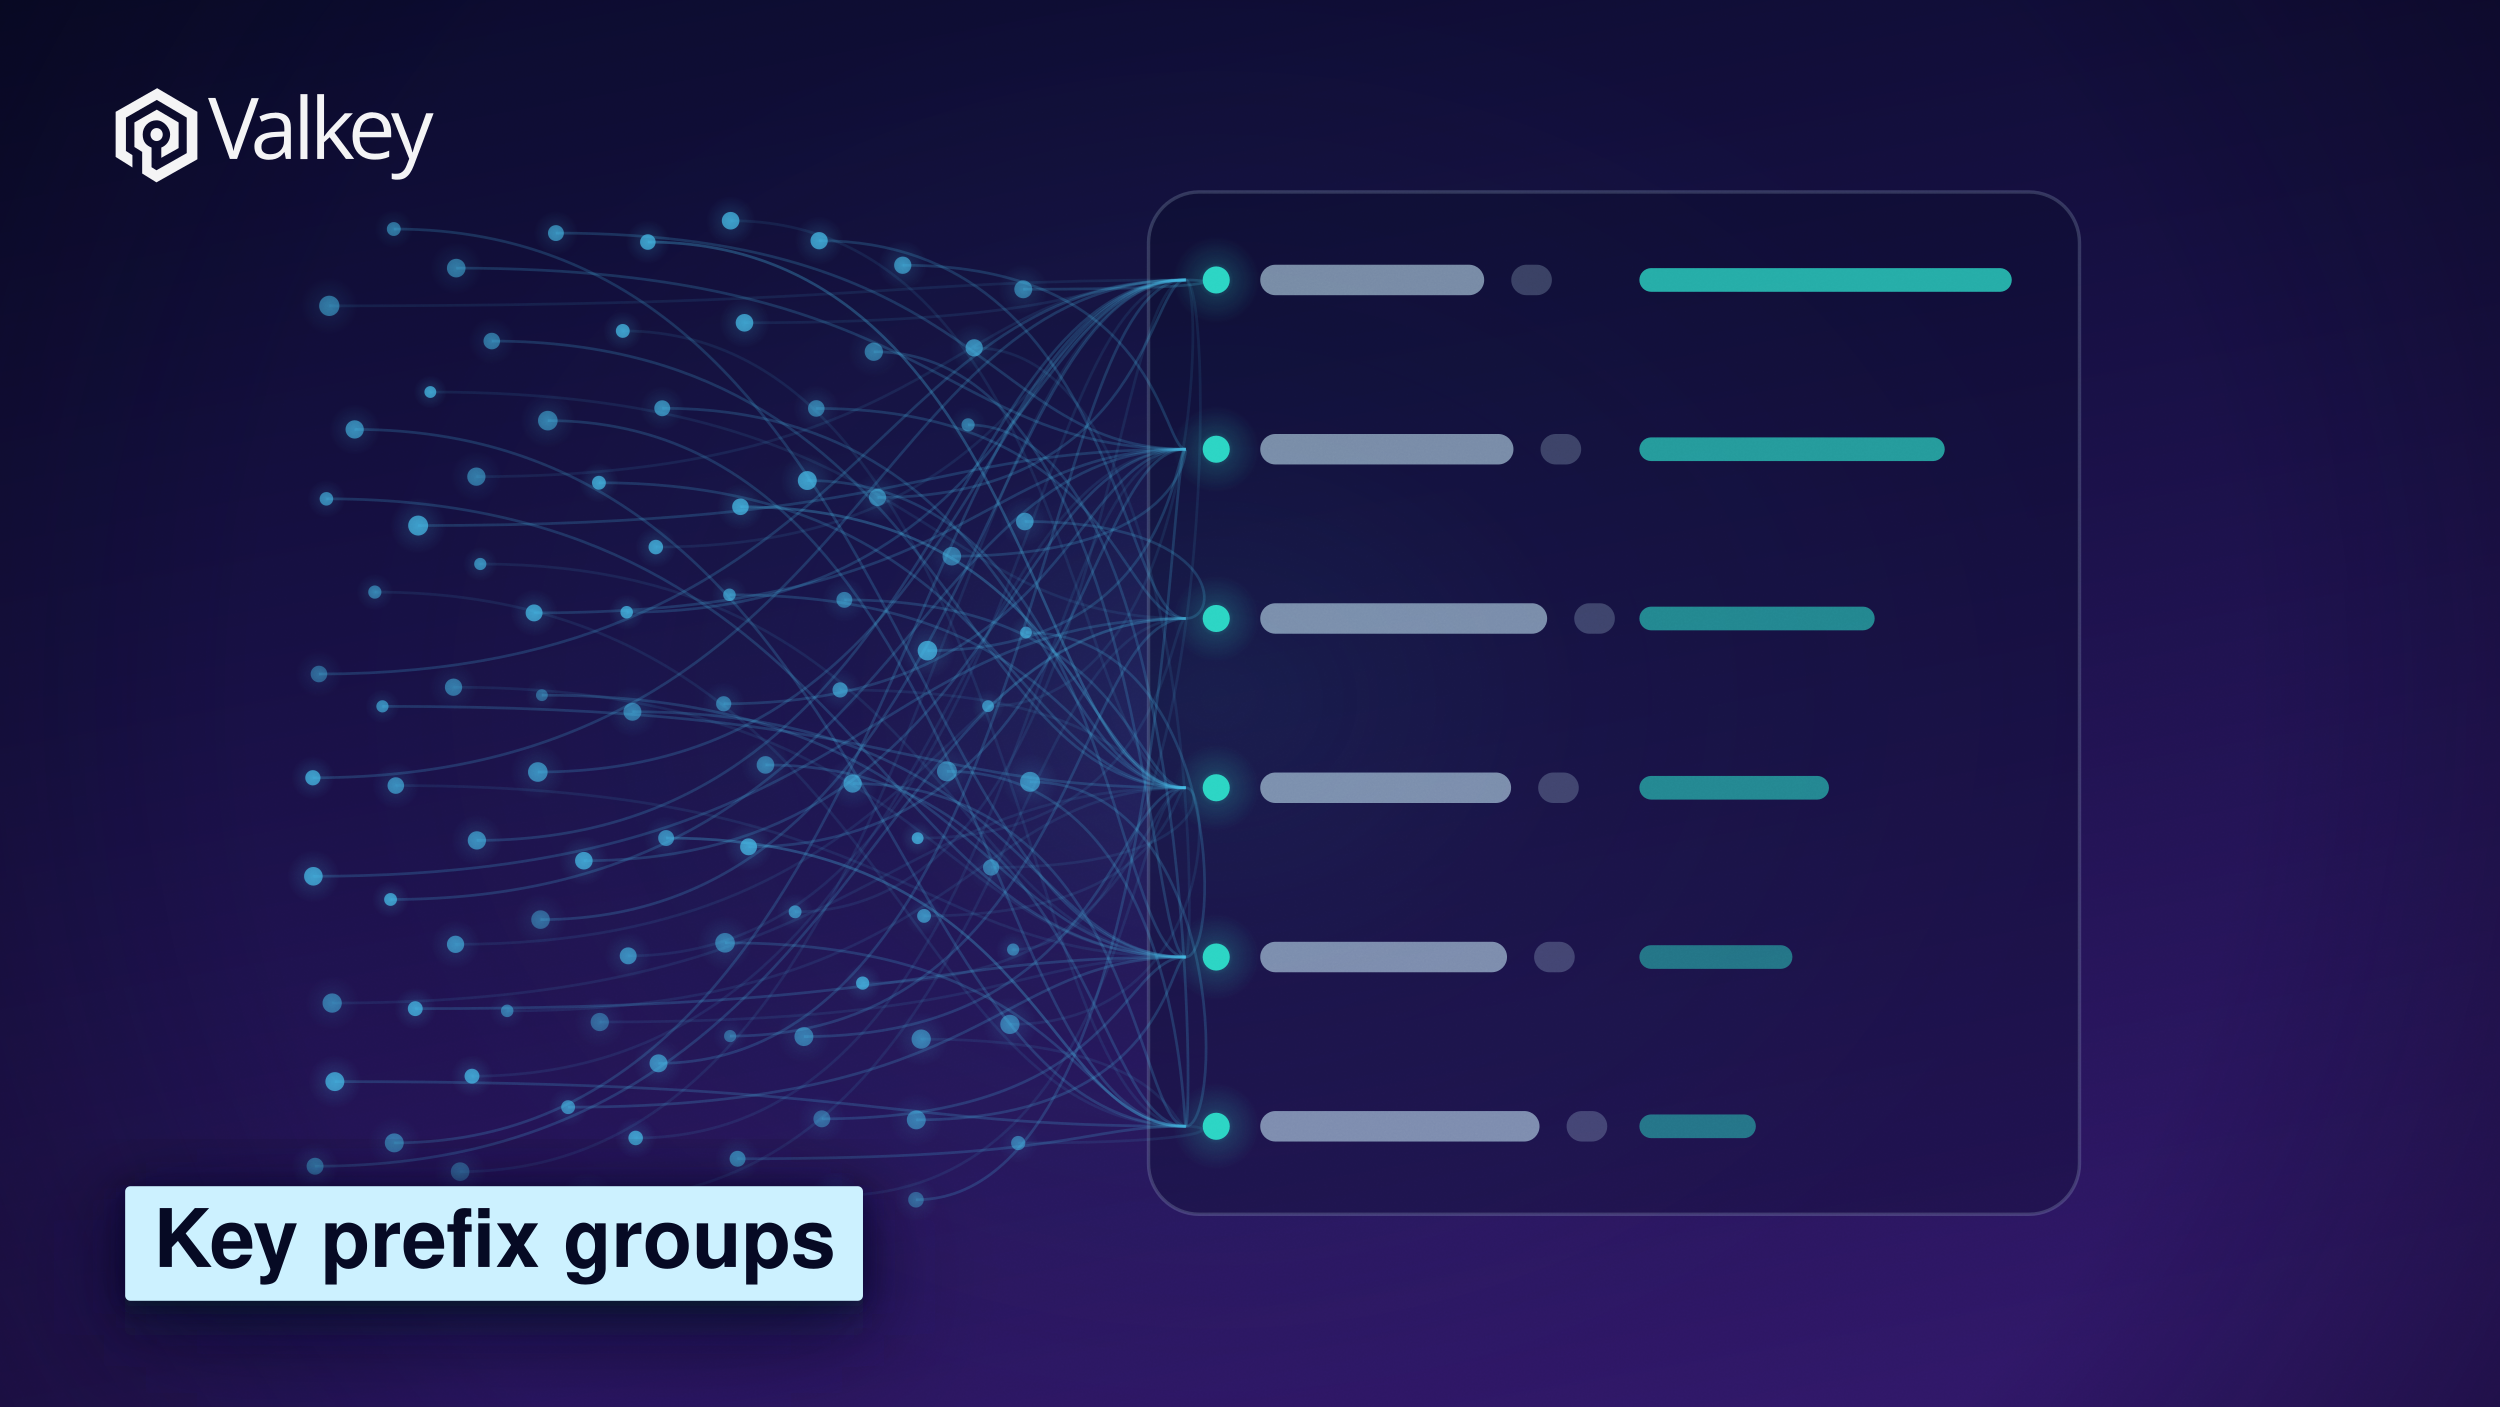
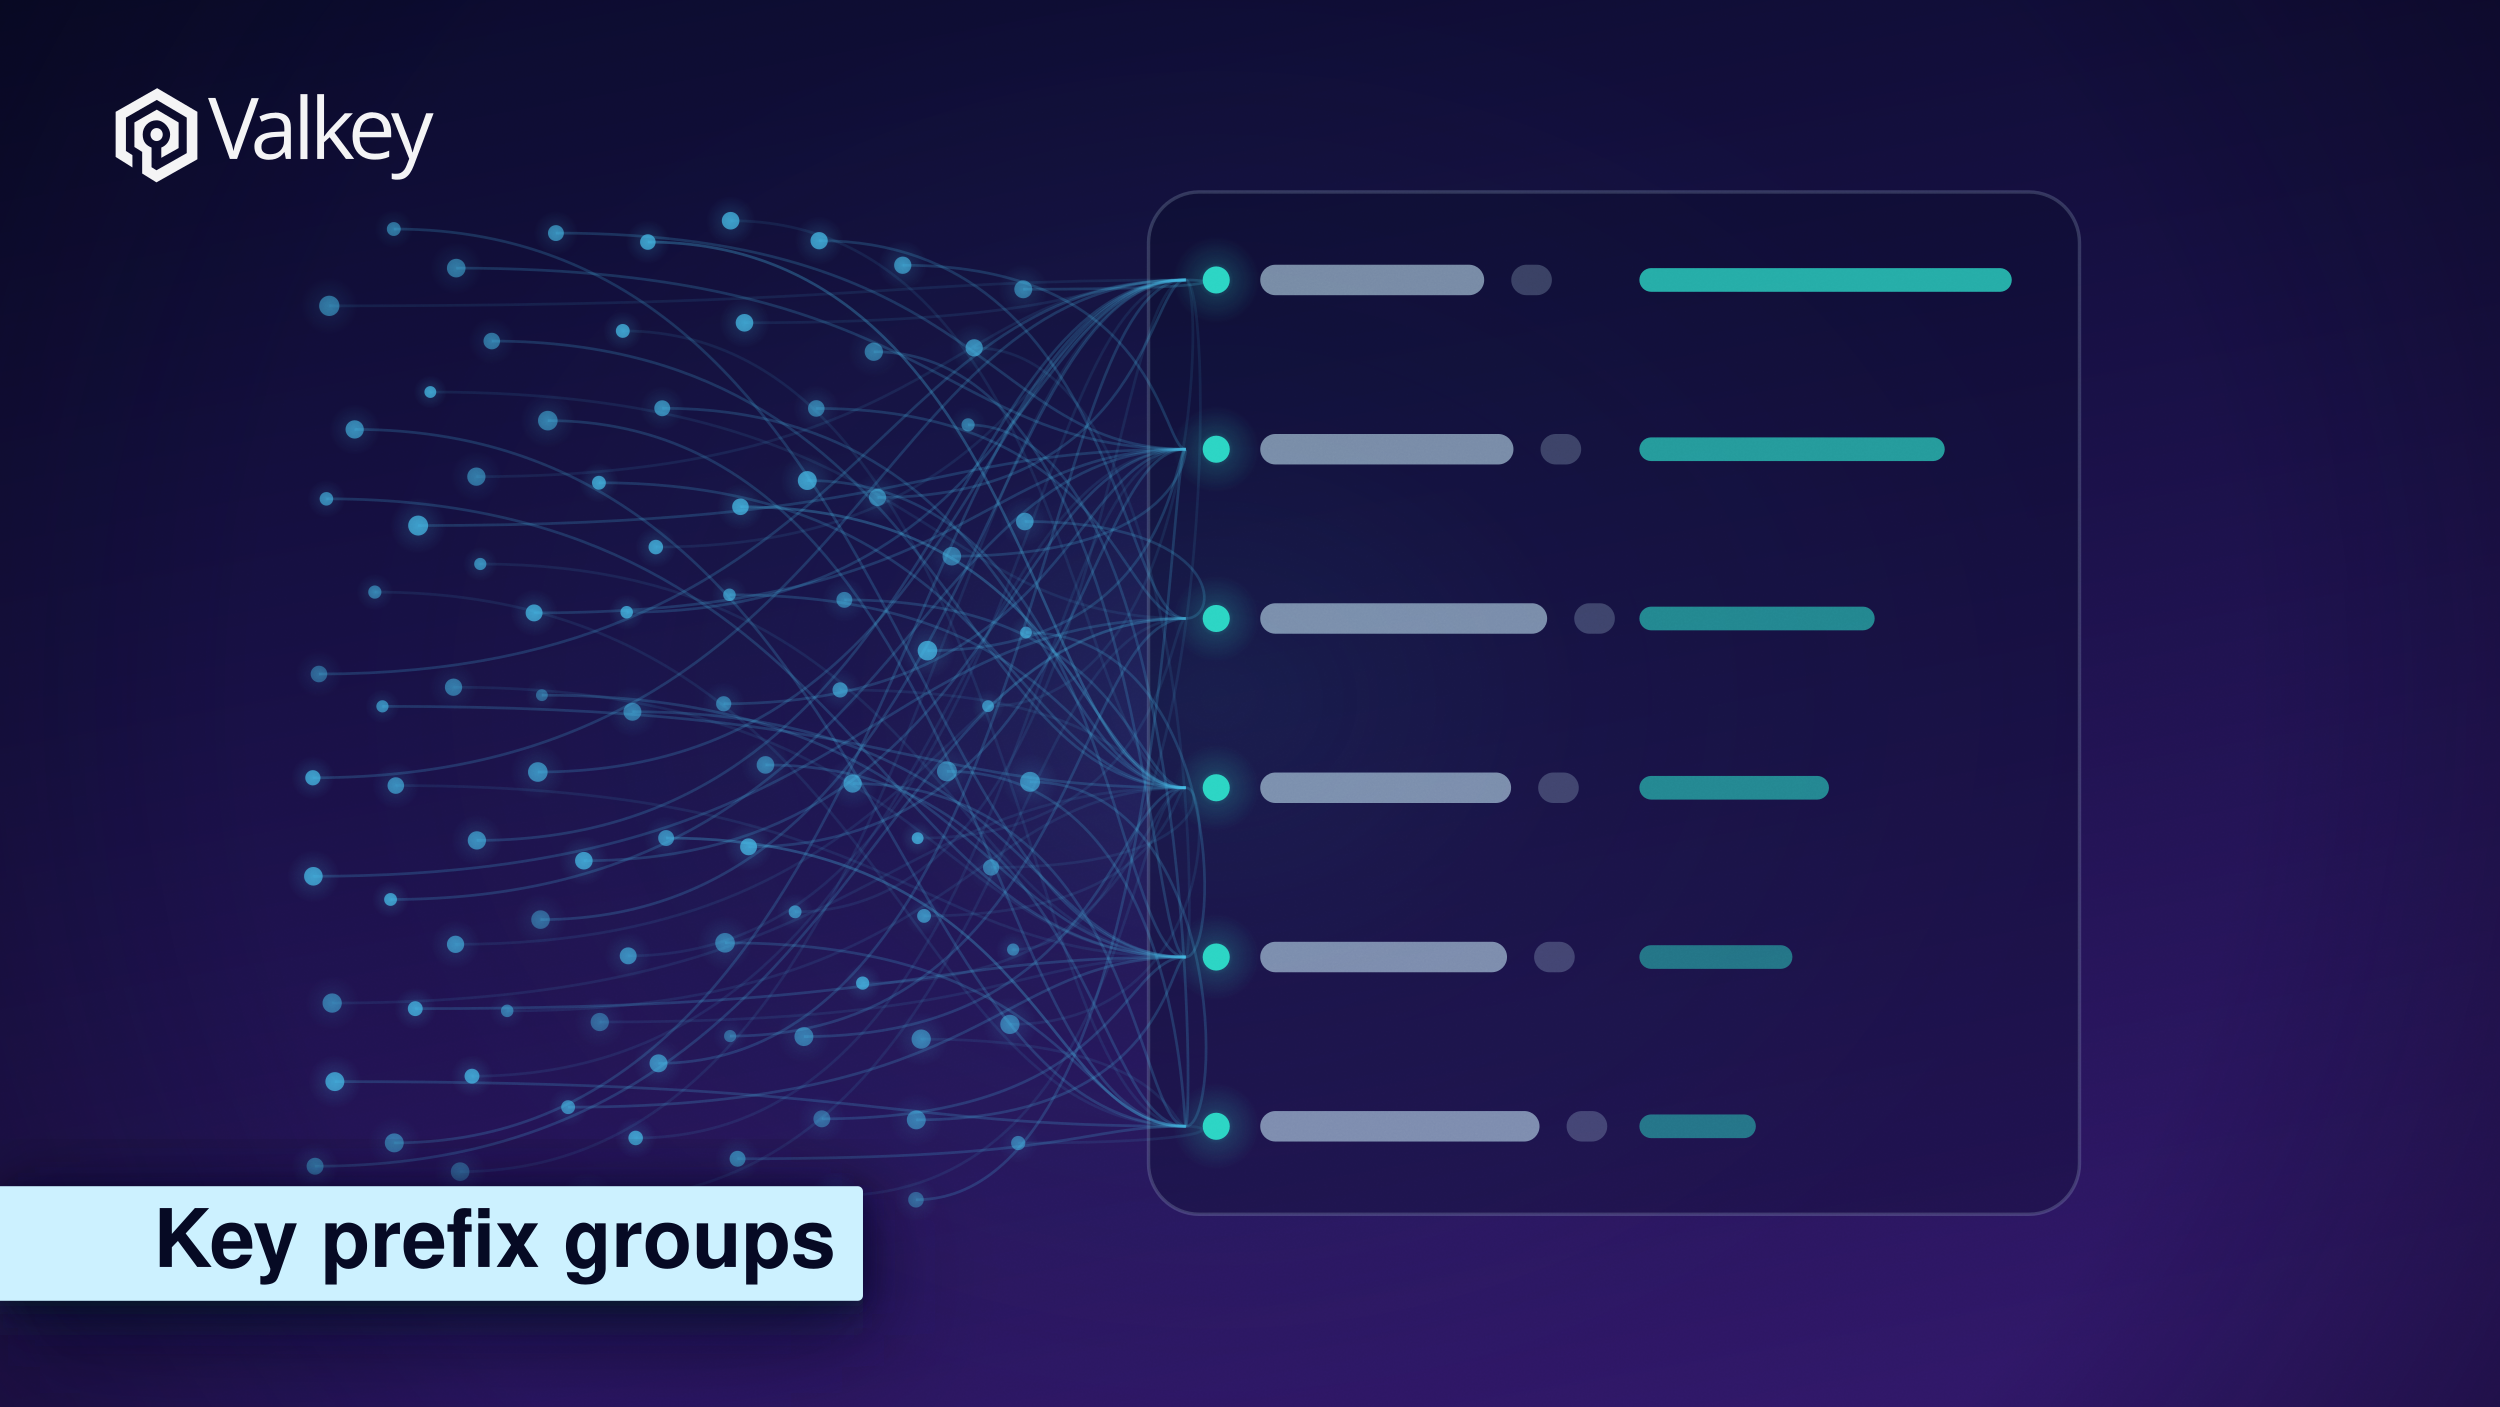
<svg xmlns="http://www.w3.org/2000/svg" width="1920" height="1080" viewBox="221.5 126.6 1476.9 830.8">
  <defs>
    <linearGradient id="sky" x1="0" y1="0" x2="0.32" y2="1">
      <stop offset="0" stop-color="#060A24" />
      <stop offset="0.48" stop-color="#171043" />
      <stop offset="1" stop-color="#301868" />
    </linearGradient>
    <radialGradient id="vignette" gradientUnits="userSpaceOnUse" cx="960" cy="540" r="1180">
      <stop offset="0.5" stop-color="#03040F" stop-opacity="0" />
      <stop offset="1" stop-color="#03040F" stop-opacity="0.8" />
    </radialGradient>
    <radialGradient id="scrim">
      <stop offset="0" stop-color="#060A24" stop-opacity="0.72" />
      <stop offset="0.6" stop-color="#060A24" stop-opacity="0.45" />
      <stop offset="1" stop-color="#060A24" stop-opacity="0" />
    </radialGradient>
    <filter id="grain" x="0" y="0" width="100%" height="100%">
      <feTurbulence type="fractalNoise" baseFrequency="0.85" numOctaves="4" stitchTiles="stitch" />
      <feColorMatrix type="saturate" values="0" />
    </filter>
    <radialGradient id="h-cyan">
      <stop offset="0" stop-color="#46BDE9" stop-opacity="0.75" />
      <stop offset="0.4" stop-color="#46BDE9" stop-opacity="0.22" />
      <stop offset="1" stop-color="#46BDE9" stop-opacity="0" />
    </radialGradient>
    <radialGradient id="h-ice">
      <stop offset="0" stop-color="#CCF1FF" stop-opacity="0.75" />
      <stop offset="0.4" stop-color="#CCF1FF" stop-opacity="0.22" />
      <stop offset="1" stop-color="#CCF1FF" stop-opacity="0" />
    </radialGradient>
    <radialGradient id="h-mint">
      <stop offset="0" stop-color="#2CD5C4" stop-opacity="0.75" />
      <stop offset="0.4" stop-color="#2CD5C4" stop-opacity="0.22" />
      <stop offset="1" stop-color="#2CD5C4" stop-opacity="0" />
    </radialGradient>
    <radialGradient id="h-coral">
      <stop offset="0" stop-color="#F65275" stop-opacity="0.75" />
      <stop offset="0.4" stop-color="#F65275" stop-opacity="0.22" />
      <stop offset="1" stop-color="#F65275" stop-opacity="0" />
    </radialGradient>
    <radialGradient id="h-violet">
      <stop offset="0" stop-color="#963CBD" stop-opacity="0.75" />
      <stop offset="0.4" stop-color="#963CBD" stop-opacity="0.22" />
      <stop offset="1" stop-color="#963CBD" stop-opacity="0" />
    </radialGradient>
    <radialGradient id="h-gold">
      <stop offset="0" stop-color="#FFB81C" stop-opacity="0.75" />
      <stop offset="0.4" stop-color="#FFB81C" stop-opacity="0.22" />
      <stop offset="1" stop-color="#FFB81C" stop-opacity="0" />
    </radialGradient>
    <filter id="blur3" x="-70%" y="-70%" width="240%" height="240%">
      <feGaussianBlur stdDeviation="3" />
    </filter>
    <filter id="blur8" x="-70%" y="-70%" width="240%" height="240%">
      <feGaussianBlur stdDeviation="8" />
    </filter>
    <filter id="blur18" x="-70%" y="-70%" width="240%" height="240%">
      <feGaussianBlur stdDeviation="18" />
    </filter>
    <filter id="blur40" x="-70%" y="-70%" width="240%" height="240%">
      <feGaussianBlur stdDeviation="40" />
    </filter>
  </defs>
  <rect width="1920" height="1080" fill="url(#sky)" />
  <ellipse cx="940" cy="540" rx="520" ry="430" fill="url(#h-cyan)" opacity="0.16" />
  <rect x="900" y="240" width="550" height="604" rx="30" fill="#060A24" opacity="0.3" />
  <rect x="900" y="240" width="550" height="604" rx="30" fill="none" stroke="#CCF1FF" stroke-width="2" opacity="0.18" />
  <g stroke="#46BDE9" stroke-width="1.6">
    <path d="M 783.8 455.2 C 921.9 455.2 921.9 392 922 392" fill="none" opacity="0.2" />
    <path d="M 793.4 377.6 C 926.7 377.6 926.7 792 922 792" fill="none" opacity="0.2" />
    <path d="M 657.2 811.2 C 858.6 811.2 858.6 792 922 792" fill="none" opacity="0.2" />
    <path d="M 705.4 268.8 C 882.7 268.8 882.7 492 922 492" fill="none" opacity="0.2" />
    <path d="M 663.7 626.9 C 861.9 626.9 861.9 392 922 392" fill="none" opacity="0.2" />
    <path d="M 589.4 322.1 C 824.7 322.1 824.7 792 922 792" fill="none" opacity="0.1" />
    <path d="M 491 285 C 775.5 285 775.5 392 922 392" fill="none" opacity="0.2" />
    <path d="M 414.3 421.3 C 737.1 421.3 737.1 692 922 692" fill="none" opacity="0.2" />
    <path d="M 661.3 317.3 C 860.6 317.3 860.6 292 922 292" fill="none" opacity="0.1" />
    <path d="M 826 297.5 C 943 297.5 943 292 922 292" fill="none" opacity="0.2" />
    <path d="M 807 639.1 C 933.5 639.1 933.5 592 922 592" fill="none" opacity="0.1" />
    <path d="M 468.5 437.1 C 764.2 437.1 764.2 392 922 392" fill="none" opacity="0.2" />
    <path d="M 739.9 420.5 C 900 420.5 900 292 922 292" fill="none" opacity="0.2" />
    <path d="M 545.1 375.1 C 802.5 375.1 802.5 792 922 792" fill="none" opacity="0.2" />
    <path d="M 541.6 537.3 C 800.8 537.3 800.8 692 922 692" fill="none" opacity="0.2" />
    <path d="M 475.7 358.2 C 767.8 358.2 767.8 492 922 492" fill="none" opacity="0.1" />
    <path d="M 592.6 691.3 C 826.3 691.3 826.3 292 922 292" fill="none" opacity="0.1" />
    <path d="M 575.3 411.8 C 817.7 411.8 817.7 592 922 592" fill="none" opacity="0.2" />
    <path d="M 539.2 582.7 C 799.6 582.7 799.6 292 922 292" fill="none" opacity="0.2" />
    <path d="M 717.8 534.2 C 888.9 534.2 888.9 592 922 592" fill="none" opacity="0.1" />
    <path d="M 765.7 740.5 C 912.8 740.5 912.8 792 922 792" fill="none" opacity="0.1" />
    <path d="M 466.8 722.5 C 763.4 722.5 763.4 692 922 692" fill="none" opacity="0.2" />
    <path d="M 703.7 367.9 C 881.8 367.9 881.8 492 922 492" fill="none" opacity="0.2" />
    <path d="M 707 787.6 C 883.5 787.6 883.5 692 922 692" fill="none" opacity="0.2" />
    <path d="M 823 801.9 C 941.5 801.9 941.5 792 922 792" fill="none" opacity="0.1" />
    <path d="M 406.6 644.3 C 733.3 644.3 733.3 492 922 492" fill="none" opacity="0.2" />
    <path d="M 652.8 738.7 C 856.4 738.7 856.4 492 922 492" fill="none" opacity="0.2" />
    <path d="M 407.6 815.6 C 733.8 815.6 733.8 492 922 492" fill="none" opacity="0.2" />
    <path d="M 409.9 524.8 C 734.9 524.8 734.9 292 922 292" fill="none" opacity="0.2" />
    <path d="M 406.3 586.1 C 733.2 586.1 733.2 292 922 292" fill="none" opacity="0.2" />
    <path d="M 489.4 532.6 C 774.7 532.6 774.7 692 922 692" fill="none" opacity="0.1" />
    <path d="M 652.4 478 C 856.2 478 856.2 592 922 592" fill="none" opacity="0.2" />
    <path d="M 455.3 590.7 C 757.7 590.7 757.7 692 922 692" fill="none" opacity="0.1" />
    <path d="M 818.1 731.8 C 939 731.8 939 592 922 592" fill="none" opacity="0.1" />
    <path d="M 540.8 669.9 C 800.4 669.9 800.4 292 922 292" fill="none" opacity="0.2" />
    <path d="M 805.2 543.8 C 932.6 543.8 932.6 292 922 292" fill="none" opacity="0.1" />
    <path d="M 612.7 367.8 C 836.3 367.8 836.3 592 922 592" fill="none" opacity="0.2" />
    <path d="M 754.8 283.3 C 907.4 283.3 907.4 392 922 392" fill="none" opacity="0.2" />
    <path d="M 615 621.7 C 837.5 621.7 837.5 792 922 792" fill="none" opacity="0.3" />
    <path d="M 597 798.9 C 828.5 798.9 828.5 392 922 392" fill="none" opacity="0.1" />
    <path d="M 452.2 658 C 756.1 658 756.1 392 922 392" fill="none" opacity="0.2" />
    <path d="M 431 380.3 C 745.5 380.3 745.5 792 922 792" fill="none" opacity="0.2" />
    <path d="M 820 687.6 C 940 687.6 940 292 922 292" fill="none" opacity="0.1" />
    <path d="M 595.1 547.1 C 827.6 547.1 827.6 692 922 692" fill="none" opacity="0.2" />
    <path d="M 720.3 481 C 890.1 481 890.1 592 922 592" fill="none" opacity="0.2" />
    <path d="M 493.3 818.8 C 776.6 818.8 776.6 292 922 292" fill="none" opacity="0.1" />
    <path d="M 827.6 500.3 C 943.8 500.3 943.8 692 922 692" fill="none" opacity="0.2" />
    <path d="M 416 307.3 C 738 307.3 738 292 922 292" fill="none" opacity="0.1" />
    <path d="M 673.7 578.5 C 866.8 578.5 866.8 792 922 792" fill="none" opacity="0.2" />
    <path d="M 568.6 836.1 C 814.3 836.1 814.3 492 922 492" fill="none" opacity="0.1" />
    <path d="M 417.7 719.2 C 738.9 719.2 738.9 592 922 592" fill="none" opacity="0.1" />
    <path d="M 826.9 434.7 C 943.5 434.7 943.5 492 922 492" fill="none" opacity="0.2" />
    <path d="M 512 328.1 C 786 328.1 786 592 922 592" fill="none" opacity="0.2" />
    <path d="M 575.8 730.4 C 817.9 730.4 817.9 692 922 692" fill="none" opacity="0.1" />
    <path d="M 537 488.7 C 798.5 488.7 798.5 392 922 392" fill="none" opacity="0.2" />
    <path d="M 649 542.4 C 854.5 542.4 854.5 392 922 392" fill="none" opacity="0.2" />
    <path d="M 500.3 762.4 C 780.2 762.4 780.2 392 922 392" fill="none" opacity="0.1" />
    <path d="M 830 588.5 C 945 588.5 945 792 922 792" fill="none" opacity="0.2" />
    <path d="M 725.2 589.5 C 892.6 589.5 892.6 792 922 792" fill="none" opacity="0.2" />
    <path d="M 454.1 261.9 C 757 261.9 757 692 922 692" fill="none" opacity="0.2" />
    <path d="M 767.4 667.7 C 913.7 667.7 913.7 592 922 592" fill="none" opacity="0.1" />
    <path d="M 649.8 683.6 C 854.9 683.6 854.9 792 922 792" fill="none" opacity="0.2" />
    <path d="M 762.8 788.2 C 911.4 788.2 911.4 692 922 692" fill="none" opacity="0.2" />
    <path d="M 698.4 410.5 C 879.2 410.5 879.2 692 922 692" fill="none" opacity="0.2" />
    <path d="M 604.2 269.6 C 832.1 269.6 832.1 592 922 592" fill="none" opacity="0.3" />
    <path d="M 566.4 635.1 C 813.2 635.1 813.2 392 922 392" fill="none" opacity="0.2" />
    <path d="M 608.9 449.8 C 834.4 449.8 834.4 292 922 292" fill="none" opacity="0.1" />
    <path d="M 780.9 582.3 C 920.4 582.3 920.4 792 922 792" fill="none" opacity="0.2" />
    <path d="M 737.7 334.4 C 898.8 334.4 898.8 692 922 692" fill="none" opacity="0.2" />
    <path d="M 696.4 739 C 878.2 739 878.2 592 922 592" fill="none" opacity="0.2" />
    <path d="M 658.9 426 C 859.5 426 859.5 592 922 592" fill="none" opacity="0.3" />
    <path d="M 502.9 408.2 C 781.5 408.2 781.5 292 922 292" fill="none" opacity="0.1" />
    <path d="M 521.1 723.8 C 790.6 723.8 790.6 592 922 592" fill="none" opacity="0.1" />
    <path d="M 557.1 780.7 C 808.5 780.7 808.5 692 922 692" fill="none" opacity="0.2" />
    <path d="M 442.9 476.4 C 751.4 476.4 751.4 792 922 792" fill="none" opacity="0.1" />
    <path d="M 610.5 754.8 C 835.2 754.8 835.2 292 922 292" fill="none" opacity="0.2" />
    <path d="M 769.4 511 C 914.7 511 914.7 392 922 392" fill="none" opacity="0.2" />
    <path d="M 505.2 459.8 C 782.6 459.8 782.6 692 922 692" fill="none" opacity="0.1" />
    <path d="M 447.4 543.9 C 753.7 543.9 753.7 592 922 592" fill="none" opacity="0.2" />
    <path d="M 503.2 623.1 C 781.6 623.1 781.6 292 922 292" fill="none" opacity="0.2" />
    <path d="M 691.2 665.3 C 875.6 665.3 875.6 292 922 292" fill="none" opacity="0.1" />
    <path d="M 419.3 765.6 C 739.7 765.6 739.7 792 922 792" fill="none" opacity="0.2" />
    <path d="M 653.1 257 C 856.5 257 856.5 592 922 592" fill="none" opacity="0.1" />
    <path d="M 549.9 264.3 C 804.9 264.3 804.9 392 922 392" fill="none" opacity="0.2" />
    <path d="M 591.7 488.3 C 825.9 488.3 825.9 292 922 292" fill="none" opacity="0.2" />
    <path d="M 715 833 C 887.5 833 887.5 592 922 592" fill="none" opacity="0.1" />
    <path d="M 762.6 835.4 C 911.3 835.4 911.3 392 922 392" fill="none" opacity="0.2" />
    <path d="M 763.6 621.8 C 911.8 621.8 911.8 492 922 492" fill="none" opacity="0.1" />
    <path d="M 454.4 801.8 C 757.2 801.8 757.2 292 922 292" fill="none" opacity="0.2" />
    <path d="M 731.1 707.4 C 895.6 707.4 895.6 592 922 592" fill="none" opacity="0.1" />
    <path d="M 797 332.1 C 928.5 332.1 928.5 692 922 692" fill="none" opacity="0.1" />
    <path d="M 490.6 684.5 C 775.3 684.5 775.3 492 922 492" fill="none" opacity="0.1" />
  </g>
  <g>
    <circle cx="783.8" cy="455.2" r="15.5" fill="url(#h-cyan)" opacity="0.3" />
    <circle cx="783.8" cy="455.2" r="5.5" fill="#46BDE9" opacity="0.5" />
    <circle cx="793.4" cy="377.6" r="10.8" fill="url(#h-cyan)" opacity="0.3" />
    <circle cx="793.4" cy="377.6" r="3.9" fill="#46BDE9" opacity="0.5" />
    <circle cx="657.2" cy="811.2" r="13.3" fill="url(#h-cyan)" opacity="0.4" />
    <circle cx="657.2" cy="811.2" r="4.7" fill="#46BDE9" opacity="0.6" />
    <circle cx="705.4" cy="268.8" r="14.3" fill="url(#h-cyan)" opacity="0.5" />
    <circle cx="705.4" cy="268.8" r="5.1" fill="#46BDE9" opacity="0.7" />
    <circle cx="663.7" cy="626.9" r="14.1" fill="url(#h-cyan)" opacity="0.5" />
    <circle cx="663.7" cy="626.9" r="5" fill="#46BDE9" opacity="0.7" />
    <circle cx="589.4" cy="322.1" r="11.5" fill="url(#h-cyan)" opacity="0.5" />
    <circle cx="589.4" cy="322.1" r="4.1" fill="#46BDE9" opacity="0.7" />
    <circle cx="491" cy="285" r="15.4" fill="url(#h-cyan)" opacity="0.3" />
    <circle cx="491" cy="285" r="5.5" fill="#46BDE9" opacity="0.5" />
    <circle cx="414.3" cy="421.3" r="11.2" fill="url(#h-cyan)" opacity="0.4" />
    <circle cx="414.3" cy="421.3" r="4" fill="#46BDE9" opacity="0.6" />
    <circle cx="661.3" cy="317.3" r="14.7" fill="url(#h-cyan)" opacity="0.5" />
    <circle cx="661.3" cy="317.3" r="5.2" fill="#46BDE9" opacity="0.7" />
    <circle cx="826" cy="297.5" r="14.8" fill="url(#h-cyan)" opacity="0.4" />
    <circle cx="826" cy="297.5" r="5.3" fill="#46BDE9" opacity="0.5" />
    <circle cx="807" cy="639.1" r="13.5" fill="url(#h-cyan)" opacity="0.3" />
    <circle cx="807" cy="639.1" r="4.8" fill="#46BDE9" opacity="0.5" />
    <circle cx="468.5" cy="437.1" r="16.5" fill="url(#h-cyan)" opacity="0.5" />
    <circle cx="468.5" cy="437.1" r="5.9" fill="#46BDE9" opacity="0.7" />
    <circle cx="739.9" cy="420.5" r="14.3" fill="url(#h-cyan)" opacity="0.4" />
    <circle cx="739.9" cy="420.5" r="5.1" fill="#46BDE9" opacity="0.5" />
    <circle cx="545.1" cy="375.1" r="16.2" fill="url(#h-cyan)" opacity="0.4" />
    <circle cx="545.1" cy="375.1" r="5.8" fill="#46BDE9" opacity="0.5" />
    <circle cx="541.6" cy="537.3" r="9.7" fill="url(#h-cyan)" opacity="0.3" />
    <circle cx="541.6" cy="537.3" r="3.5" fill="#46BDE9" opacity="0.4" />
    <circle cx="475.7" cy="358.2" r="9.7" fill="url(#h-cyan)" opacity="0.5" />
    <circle cx="475.7" cy="358.2" r="3.5" fill="#46BDE9" opacity="0.7" />
    <circle cx="592.6" cy="691.3" r="13.9" fill="url(#h-cyan)" opacity="0.4" />
    <circle cx="592.6" cy="691.3" r="5" fill="#46BDE9" opacity="0.6" />
    <circle cx="575.3" cy="411.8" r="11.6" fill="url(#h-cyan)" opacity="0.5" />
    <circle cx="575.3" cy="411.8" r="4.1" fill="#46BDE9" opacity="0.7" />
    <circle cx="539.2" cy="582.7" r="16.2" fill="url(#h-cyan)" opacity="0.4" />
    <circle cx="539.2" cy="582.7" r="5.8" fill="#46BDE9" opacity="0.6" />
    <circle cx="717.8" cy="534.2" r="12.6" fill="url(#h-cyan)" opacity="0.4" />
    <circle cx="717.8" cy="534.2" r="4.5" fill="#46BDE9" opacity="0.6" />
    <circle cx="765.7" cy="740.5" r="15.9" fill="url(#h-cyan)" opacity="0.4" />
    <circle cx="765.7" cy="740.5" r="5.7" fill="#46BDE9" opacity="0.5" />
    <circle cx="466.8" cy="722.5" r="12.3" fill="url(#h-cyan)" opacity="0.5" />
    <circle cx="466.8" cy="722.5" r="4.4" fill="#46BDE9" opacity="0.7" />
    <circle cx="703.7" cy="367.9" r="13.7" fill="url(#h-cyan)" opacity="0.4" />
    <circle cx="703.7" cy="367.9" r="4.9" fill="#46BDE9" opacity="0.5" />
    <circle cx="707" cy="787.6" r="14" fill="url(#h-cyan)" opacity="0.3" />
    <circle cx="707" cy="787.6" r="5" fill="#46BDE9" opacity="0.4" />
    <circle cx="823" cy="801.9" r="11.7" fill="url(#h-cyan)" opacity="0.3" />
    <circle cx="823" cy="801.9" r="4.2" fill="#46BDE9" opacity="0.5" />
    <circle cx="406.6" cy="644.3" r="15.4" fill="url(#h-cyan)" opacity="0.5" />
    <circle cx="406.6" cy="644.3" r="5.5" fill="#46BDE9" opacity="0.7" />
    <circle cx="652.8" cy="738.7" r="10" fill="url(#h-cyan)" opacity="0.3" />
    <circle cx="652.8" cy="738.7" r="3.6" fill="#46BDE9" opacity="0.4" />
    <circle cx="407.6" cy="815.6" r="13.9" fill="url(#h-cyan)" opacity="0.4" />
    <circle cx="407.6" cy="815.6" r="5" fill="#46BDE9" opacity="0.5" />
    <circle cx="409.9" cy="524.8" r="13.8" fill="url(#h-cyan)" opacity="0.3" />
    <circle cx="409.9" cy="524.8" r="4.9" fill="#46BDE9" opacity="0.4" />
    <circle cx="406.3" cy="586.1" r="12.7" fill="url(#h-cyan)" opacity="0.5" />
    <circle cx="406.3" cy="586.1" r="4.5" fill="#46BDE9" opacity="0.7" />
    <circle cx="489.4" cy="532.6" r="14.2" fill="url(#h-cyan)" opacity="0.3" />
    <circle cx="489.4" cy="532.6" r="5.1" fill="#46BDE9" opacity="0.5" />
    <circle cx="652.4" cy="478" r="10.5" fill="url(#h-cyan)" opacity="0.4" />
    <circle cx="652.4" cy="478" r="3.7" fill="#46BDE9" opacity="0.6" />
    <circle cx="455.3" cy="590.7" r="13.9" fill="url(#h-cyan)" opacity="0.4" />
    <circle cx="455.3" cy="590.7" r="4.9" fill="#46BDE9" opacity="0.6" />
    <circle cx="818.1" cy="731.8" r="16" fill="url(#h-cyan)" opacity="0.4" />
    <circle cx="818.1" cy="731.8" r="5.7" fill="#46BDE9" opacity="0.5" />
    <circle cx="540.8" cy="669.9" r="15.5" fill="url(#h-cyan)" opacity="0.3" />
    <circle cx="540.8" cy="669.9" r="5.5" fill="#46BDE9" opacity="0.4" />
    <circle cx="805.2" cy="543.8" r="9.7" fill="url(#h-cyan)" opacity="0.4" />
    <circle cx="805.2" cy="543.8" r="3.5" fill="#46BDE9" opacity="0.6" />
    <circle cx="612.7" cy="367.8" r="13.1" fill="url(#h-cyan)" opacity="0.4" />
    <circle cx="612.7" cy="367.8" r="4.7" fill="#46BDE9" opacity="0.6" />
    <circle cx="754.8" cy="283.3" r="14.4" fill="url(#h-cyan)" opacity="0.5" />
    <circle cx="754.8" cy="283.3" r="5.1" fill="#46BDE9" opacity="0.6" />
    <circle cx="615" cy="621.7" r="13" fill="url(#h-cyan)" opacity="0.4" />
    <circle cx="615" cy="621.7" r="4.7" fill="#46BDE9" opacity="0.6" />
    <circle cx="597" cy="798.9" r="12" fill="url(#h-cyan)" opacity="0.5" />
    <circle cx="597" cy="798.9" r="4.3" fill="#46BDE9" opacity="0.7" />
    <circle cx="452.2" cy="658" r="10.8" fill="url(#h-cyan)" opacity="0.5" />
    <circle cx="452.2" cy="658" r="3.8" fill="#46BDE9" opacity="0.7" />
    <circle cx="431" cy="380.3" r="15" fill="url(#h-cyan)" opacity="0.4" />
    <circle cx="431" cy="380.3" r="5.4" fill="#46BDE9" opacity="0.6" />
    <circle cx="820" cy="687.6" r="10.1" fill="url(#h-cyan)" opacity="0.4" />
    <circle cx="820" cy="687.6" r="3.6" fill="#46BDE9" opacity="0.5" />
    <circle cx="595.1" cy="547.1" r="15" fill="url(#h-cyan)" opacity="0.4" />
    <circle cx="595.1" cy="547.1" r="5.3" fill="#46BDE9" opacity="0.5" />
    <circle cx="720.3" cy="481" r="13.2" fill="url(#h-cyan)" opacity="0.4" />
    <circle cx="720.3" cy="481" r="4.7" fill="#46BDE9" opacity="0.5" />
    <circle cx="493.3" cy="818.8" r="15.3" fill="url(#h-cyan)" opacity="0.3" />
    <circle cx="493.3" cy="818.8" r="5.5" fill="#46BDE9" opacity="0.4" />
    <circle cx="827.6" cy="500.3" r="9.8" fill="url(#h-cyan)" opacity="0.4" />
    <circle cx="827.6" cy="500.3" r="3.5" fill="#46BDE9" opacity="0.6" />
    <circle cx="416" cy="307.3" r="16.8" fill="url(#h-cyan)" opacity="0.3" />
    <circle cx="416" cy="307.3" r="6" fill="#46BDE9" opacity="0.5" />
    <circle cx="673.7" cy="578.5" r="14.5" fill="url(#h-cyan)" opacity="0.4" />
    <circle cx="673.7" cy="578.5" r="5.2" fill="#46BDE9" opacity="0.5" />
    <circle cx="568.6" cy="836.1" r="16.5" fill="url(#h-cyan)" opacity="0.4" />
    <circle cx="568.6" cy="836.1" r="5.9" fill="#46BDE9" opacity="0.5" />
    <circle cx="417.7" cy="719.2" r="15.9" fill="url(#h-cyan)" opacity="0.3" />
    <circle cx="417.7" cy="719.2" r="5.7" fill="#46BDE9" opacity="0.5" />
    <circle cx="826.9" cy="434.7" r="14.7" fill="url(#h-cyan)" opacity="0.4" />
    <circle cx="826.9" cy="434.7" r="5.2" fill="#46BDE9" opacity="0.6" />
    <circle cx="512" cy="328.1" r="13.8" fill="url(#h-cyan)" opacity="0.3" />
    <circle cx="512" cy="328.1" r="4.9" fill="#46BDE9" opacity="0.5" />
    <circle cx="575.8" cy="730.4" r="15.1" fill="url(#h-cyan)" opacity="0.3" />
    <circle cx="575.8" cy="730.4" r="5.4" fill="#46BDE9" opacity="0.4" />
    <circle cx="537" cy="488.7" r="13.9" fill="url(#h-cyan)" opacity="0.5" />
    <circle cx="537" cy="488.7" r="5" fill="#46BDE9" opacity="0.7" />
    <circle cx="649" cy="542.4" r="12.7" fill="url(#h-cyan)" opacity="0.4" />
    <circle cx="649" cy="542.4" r="4.5" fill="#46BDE9" opacity="0.5" />
    <circle cx="500.3" cy="762.4" r="12.3" fill="url(#h-cyan)" opacity="0.5" />
    <circle cx="500.3" cy="762.4" r="4.4" fill="#46BDE9" opacity="0.7" />
    <circle cx="830" cy="588.5" r="16.6" fill="url(#h-cyan)" opacity="0.4" />
    <circle cx="830" cy="588.5" r="5.9" fill="#46BDE9" opacity="0.6" />
    <circle cx="725.2" cy="589.5" r="15.2" fill="url(#h-cyan)" opacity="0.4" />
    <circle cx="725.2" cy="589.5" r="5.4" fill="#46BDE9" opacity="0.6" />
    <circle cx="454.1" cy="261.9" r="11.4" fill="url(#h-cyan)" opacity="0.3" />
    <circle cx="454.1" cy="261.9" r="4.1" fill="#46BDE9" opacity="0.5" />
    <circle cx="767.4" cy="667.7" r="11.4" fill="url(#h-cyan)" opacity="0.4" />
    <circle cx="767.4" cy="667.7" r="4.1" fill="#46BDE9" opacity="0.6" />
    <circle cx="649.8" cy="683.6" r="16.1" fill="url(#h-cyan)" opacity="0.4" />
    <circle cx="649.8" cy="683.6" r="5.8" fill="#46BDE9" opacity="0.5" />
    <circle cx="762.8" cy="788.2" r="15.8" fill="url(#h-cyan)" opacity="0.3" />
    <circle cx="762.8" cy="788.2" r="5.6" fill="#46BDE9" opacity="0.5" />
    <circle cx="698.4" cy="410.5" r="15.7" fill="url(#h-cyan)" opacity="0.5" />
    <circle cx="698.4" cy="410.5" r="5.6" fill="#46BDE9" opacity="0.7" />
    <circle cx="604.2" cy="269.6" r="12.9" fill="url(#h-cyan)" opacity="0.5" />
    <circle cx="604.2" cy="269.6" r="4.6" fill="#46BDE9" opacity="0.7" />
    <circle cx="566.4" cy="635.1" r="14.4" fill="url(#h-cyan)" opacity="0.5" />
    <circle cx="566.4" cy="635.1" r="5.2" fill="#46BDE9" opacity="0.7" />
    <circle cx="608.9" cy="449.8" r="12.1" fill="url(#h-cyan)" opacity="0.5" />
    <circle cx="608.9" cy="449.8" r="4.3" fill="#46BDE9" opacity="0.7" />
    <circle cx="780.9" cy="582.3" r="16.7" fill="url(#h-cyan)" opacity="0.3" />
    <circle cx="780.9" cy="582.3" r="5.9" fill="#46BDE9" opacity="0.5" />
    <circle cx="737.7" cy="334.4" r="15.1" fill="url(#h-cyan)" opacity="0.3" />
    <circle cx="737.7" cy="334.4" r="5.4" fill="#46BDE9" opacity="0.5" />
    <circle cx="696.4" cy="739" r="15.8" fill="url(#h-cyan)" opacity="0.3" />
    <circle cx="696.4" cy="739" r="5.6" fill="#46BDE9" opacity="0.5" />
    <circle cx="658.9" cy="426" r="13.7" fill="url(#h-cyan)" opacity="0.5" />
    <circle cx="658.9" cy="426" r="4.9" fill="#46BDE9" opacity="0.7" />
    <circle cx="502.9" cy="408.2" r="15.1" fill="url(#h-cyan)" opacity="0.3" />
    <circle cx="502.9" cy="408.2" r="5.4" fill="#46BDE9" opacity="0.5" />
    <circle cx="521.1" cy="723.8" r="10.5" fill="url(#h-cyan)" opacity="0.3" />
    <circle cx="521.1" cy="723.8" r="3.7" fill="#46BDE9" opacity="0.5" />
    <circle cx="557.1" cy="780.7" r="11.6" fill="url(#h-cyan)" opacity="0.4" />
    <circle cx="557.1" cy="780.7" r="4.1" fill="#46BDE9" opacity="0.6" />
    <circle cx="442.9" cy="476.4" r="10.9" fill="url(#h-cyan)" opacity="0.4" />
    <circle cx="442.9" cy="476.4" r="3.9" fill="#46BDE9" opacity="0.5" />
    <circle cx="610.5" cy="754.8" r="14.9" fill="url(#h-cyan)" opacity="0.4" />
    <circle cx="610.5" cy="754.8" r="5.3" fill="#46BDE9" opacity="0.6" />
    <circle cx="769.4" cy="511" r="16.4" fill="url(#h-cyan)" opacity="0.5" />
    <circle cx="769.4" cy="511" r="5.8" fill="#46BDE9" opacity="0.7" />
    <circle cx="505.2" cy="459.8" r="10.2" fill="url(#h-cyan)" opacity="0.4" />
    <circle cx="505.2" cy="459.8" r="3.6" fill="#46BDE9" opacity="0.6" />
    <circle cx="447.4" cy="543.9" r="10.1" fill="url(#h-cyan)" opacity="0.4" />
    <circle cx="447.4" cy="543.9" r="3.6" fill="#46BDE9" opacity="0.6" />
    <circle cx="503.2" cy="623.1" r="15.2" fill="url(#h-cyan)" opacity="0.4" />
    <circle cx="503.2" cy="623.1" r="5.4" fill="#46BDE9" opacity="0.6" />
    <circle cx="691.2" cy="665.3" r="10.8" fill="url(#h-cyan)" opacity="0.4" />
    <circle cx="691.2" cy="665.3" r="3.8" fill="#46BDE9" opacity="0.6" />
    <circle cx="419.3" cy="765.6" r="15.6" fill="url(#h-cyan)" opacity="0.5" />
    <circle cx="419.3" cy="765.6" r="5.6" fill="#46BDE9" opacity="0.7" />
    <circle cx="653.1" cy="257" r="14.4" fill="url(#h-cyan)" opacity="0.5" />
    <circle cx="653.1" cy="257" r="5.2" fill="#46BDE9" opacity="0.7" />
    <circle cx="549.9" cy="264.3" r="13.1" fill="url(#h-cyan)" opacity="0.4" />
    <circle cx="549.9" cy="264.3" r="4.7" fill="#46BDE9" opacity="0.6" />
    <circle cx="591.7" cy="488.3" r="10.4" fill="url(#h-cyan)" opacity="0.5" />
    <circle cx="591.7" cy="488.3" r="3.7" fill="#46BDE9" opacity="0.7" />
    <circle cx="715" cy="833" r="13.9" fill="url(#h-cyan)" opacity="0.4" />
    <circle cx="715" cy="833" r="5" fill="#46BDE9" opacity="0.6" />
    <circle cx="762.6" cy="835.4" r="13" fill="url(#h-cyan)" opacity="0.3" />
    <circle cx="762.6" cy="835.4" r="4.6" fill="#46BDE9" opacity="0.4" />
    <circle cx="763.6" cy="621.8" r="9.8" fill="url(#h-cyan)" opacity="0.5" />
    <circle cx="763.6" cy="621.8" r="3.5" fill="#46BDE9" opacity="0.7" />
    <circle cx="454.4" cy="801.8" r="15.5" fill="url(#h-cyan)" opacity="0.3" />
    <circle cx="454.4" cy="801.8" r="5.6" fill="#46BDE9" opacity="0.5" />
    <circle cx="731.1" cy="707.4" r="11" fill="url(#h-cyan)" opacity="0.5" />
    <circle cx="731.1" cy="707.4" r="3.9" fill="#46BDE9" opacity="0.7" />
    <circle cx="797" cy="332.1" r="14.3" fill="url(#h-cyan)" opacity="0.4" />
    <circle cx="797" cy="332.1" r="5.1" fill="#46BDE9" opacity="0.6" />
    <circle cx="490.6" cy="684.5" r="14.3" fill="url(#h-cyan)" opacity="0.4" />
    <circle cx="490.6" cy="684.5" r="5.1" fill="#46BDE9" opacity="0.6" />
  </g>
  <g>
    <circle cx="940" cy="292" r="25.6" fill="url(#h-mint)" opacity="0.7" />
    <circle cx="940" cy="292" r="8" fill="#2CD5C4" opacity="1" />
    <rect x="966" y="283" width="132.3" height="18" rx="9" fill="#CCF1FF" opacity="0.55" />
    <rect x="1114.3" y="283" width="24" height="18" rx="9" fill="#CCF1FF" opacity="0.22" />
    <rect x="1190" y="285" width="220" height="14" rx="7" fill="#2CD5C4" opacity="0.8" />
    <circle cx="940" cy="392" r="25.6" fill="url(#h-mint)" opacity="0.7" />
    <circle cx="940" cy="392" r="8" fill="#2CD5C4" opacity="1" />
    <rect x="966" y="383" width="149.6" height="18" rx="9" fill="#CCF1FF" opacity="0.55" />
    <rect x="1131.6" y="383" width="24" height="18" rx="9" fill="#CCF1FF" opacity="0.22" />
    <rect x="1190" y="385" width="180.4" height="14" rx="7" fill="#2CD5C4" opacity="0.7" />
    <circle cx="940" cy="492" r="25.6" fill="url(#h-mint)" opacity="0.7" />
    <circle cx="940" cy="492" r="8" fill="#2CD5C4" opacity="1" />
    <rect x="966" y="483" width="169.5" height="18" rx="9" fill="#CCF1FF" opacity="0.55" />
    <rect x="1151.5" y="483" width="24" height="18" rx="9" fill="#CCF1FF" opacity="0.22" />
    <rect x="1190" y="485" width="139" height="14" rx="7" fill="#2CD5C4" opacity="0.6" />
    <circle cx="940" cy="592" r="25.6" fill="url(#h-mint)" opacity="0.7" />
    <circle cx="940" cy="592" r="8" fill="#2CD5C4" opacity="1" />
    <rect x="966" y="583" width="148.2" height="18" rx="9" fill="#CCF1FF" opacity="0.55" />
    <rect x="1130.2" y="583" width="24" height="18" rx="9" fill="#CCF1FF" opacity="0.22" />
    <rect x="1190" y="585" width="112" height="14" rx="7" fill="#2CD5C4" opacity="0.6" />
    <circle cx="940" cy="692" r="25.6" fill="url(#h-mint)" opacity="0.7" />
    <circle cx="940" cy="692" r="8" fill="#2CD5C4" opacity="1" />
    <rect x="966" y="683" width="145.8" height="18" rx="9" fill="#CCF1FF" opacity="0.55" />
    <rect x="1127.8" y="683" width="24" height="18" rx="9" fill="#CCF1FF" opacity="0.22" />
    <rect x="1190" y="685" width="90.4" height="14" rx="7" fill="#2CD5C4" opacity="0.5" />
    <circle cx="940" cy="792" r="25.6" fill="url(#h-mint)" opacity="0.7" />
    <circle cx="940" cy="792" r="8" fill="#2CD5C4" opacity="1" />
    <rect x="966" y="783" width="165" height="18" rx="9" fill="#CCF1FF" opacity="0.55" />
    <rect x="1147" y="783" width="24" height="18" rx="9" fill="#CCF1FF" opacity="0.22" />
    <rect x="1190" y="785" width="68.8" height="14" rx="7" fill="#2CD5C4" opacity="0.5" />
  </g>
  <rect width="1920" height="1080" fill="url(#vignette)" />
  <rect width="1920" height="1080" filter="url(#grain)" opacity="0.055" style="mix-blend-mode:overlay" />
  <g opacity="0.95">
    <g transform="translate(283.6 172.3) scale(1.06602)">
      <path d="M15.2,50l-9.4-5.9v-25L28.8,6l22.3,13.1v26.3l-22.7,12.8-7.9-4.9v-12l-4.3-2.7v-13.6l12.4-7.1,12.1,7.1v14.2l-9.6,5.4v-5.7c2.9-1.1,4.9-3.9,4.9-7.3s-3.4-7.8-7.6-7.8-7.6,3.5-7.6,7.8,2.1,6.2,4.9,7.3v10.9l2.7,1.7,16.8-9.5v-19.7l-16.6-9.8-17.1,9.8v18.5l3.6,2.3v6.8ZM28.5,28.1c1.9,0,3.4,1.6,3.4,3.6s-1.5,3.6-3.4,3.6-3.4-1.6-3.4-3.6,1.5-3.6,3.4-3.6Z" fill="#FFFFFF" fill-rule="evenodd" />
      <path d="M85.2,11.4l-12.1,33.8h-4l-12.1-33.8h4.1l7.9,22.3c.3.9.6,1.8.9,2.6.3.8.5,1.6.7,2.4.2.8.4,1.5.5,2.2.2-.7.3-1.4.5-2.2.2-.8.4-1.6.7-2.4.3-.8.6-1.7.9-2.6l7.9-22.2h4.2Z" fill="#FFFFFF" />
      <path d="M94,19.5c3,0,5.3.7,6.7,2,1.5,1.4,2.2,3.5,2.2,6.5v17.2h-2.8l-.7-3.7h-.2c-.7.9-1.4,1.7-2.2,2.3-.8.6-1.7,1.1-2.7,1.4-1,.3-2.2.5-3.7.5s-2.9-.3-4.1-.8c-1.2-.5-2.1-1.4-2.8-2.5-.7-1.1-1-2.5-1-4.2,0-2.5,1-4.5,3-5.8,2-1.4,5.1-2.1,9.2-2.2l4.4-.2v-1.5c0-2.2-.5-3.7-1.4-4.6-.9-.9-2.3-1.3-4-1.3-1.3,0-2.6.2-3.8.6-1.2.4-2.3.8-3.4,1.4l-1.2-2.9c1.1-.6,2.5-1.1,3.9-1.5,1.5-.4,3-.6,4.7-.6h0ZM99.1,32.8l-3.9.2c-3.2.1-5.4.6-6.7,1.5s-1.9,2.2-1.9,3.9.4,2.5,1.3,3.2c.9.7,2,1,3.5,1,2.3,0,4.1-.6,5.5-1.9s2.2-3.1,2.2-5.6v-2.3Z" fill="#FFFFFF" />
      <path d="M112.1,45.3h-3.9V9.3h3.9v36Z" fill="#FFFFFF" />
      <path d="M121.3,9.3v18.7c0,.6,0,1.4,0,2.3,0,.9,0,1.7-.1,2.3h.2c.3-.4.8-1,1.4-1.8.6-.8,1.2-1.4,1.6-1.9l8.4-9h4.5l-10.2,10.8,10.9,14.5h-4.6l-9-12-3.1,2.8v9.2h-3.8V9.3h3.8Z" fill="#FFFFFF" />
      <path d="M148.2,19.4c2.2,0,4,.5,5.6,1.4,1.5,1,2.7,2.3,3.5,4,.8,1.7,1.2,3.7,1.2,6v2.4h-17.5c0,3,.8,5.2,2.2,6.8s3.5,2.3,6.1,2.3,3-.1,4.3-.4c1.2-.3,2.5-.7,3.8-1.3v3.4c-1.3.6-2.6,1-3.8,1.2-1.2.3-2.7.4-4.4.4-2.4,0-4.6-.5-6.4-1.5-1.8-1-3.2-2.5-4.2-4.4-1-1.9-1.5-4.3-1.5-7.1,0-2.7.5-5.1,1.4-7.1.9-2,2.2-3.5,3.9-4.6,1.7-1.1,3.7-1.6,5.9-1.6h0ZM148.2,22.6c-2.1,0-3.7.7-4.9,2-1.2,1.3-1.9,3.2-2.2,5.6h13.4c0-1.5-.3-2.8-.7-4-.4-1.2-1.1-2.1-2.1-2.7-.9-.6-2.1-1-3.6-1Z" fill="#FFFFFF" />
      <path d="M158.4,19.9h4.1l5.6,14.7c.3.9.6,1.7.9,2.5.3.8.5,1.5.7,2.3.2.7.4,1.4.5,2.1h.2c.2-.8.5-1.8.9-3,.4-1.3.8-2.6,1.3-3.9l5.3-14.7h4.1l-11,29.1c-.6,1.6-1.3,2.9-2.1,4.1-.8,1.2-1.7,2-2.8,2.7-1.1.6-2.5.9-4,.9s-1.4,0-1.9-.1c-.6,0-1-.2-1.4-.3v-3.1c.3,0,.7.1,1.2.2.5,0,1,0,1.5,0,1,0,1.8-.2,2.5-.6.7-.4,1.3-.9,1.8-1.6.5-.7.9-1.5,1.3-2.5l1.4-3.6-10.2-25.4Z" fill="#FFFFFF" />
    </g>
  </g>
  <g>
-     <rect x="295.4" y="847.4" width="435.9" height="67.7" rx="3.1" fill="#060A24" opacity="0.55" filter="url(#blur40)" />
-     <rect x="295.4" y="835.1" width="435.9" height="67.7" rx="3.1" fill="#060A24" opacity="0.5" filter="url(#blur18)" />
-     <rect x="295.4" y="830.5" width="435.9" height="67.7" rx="3.1" fill="#060A24" opacity="0.55" filter="url(#blur8)" />
-     <rect x="295.4" y="827.4" width="435.9" height="67.7" rx="3.1" fill="#CCF1FF" />
+     <rect x="204.6" y="847.4" width="526.7" height="67.7" rx="3.1" fill="#060A24" opacity="0.55" filter="url(#blur40)" />
+     <rect x="204.6" y="835.1" width="526.7" height="67.7" rx="3.1" fill="#060A24" opacity="0.5" filter="url(#blur18)" />
+     <rect x="204.6" y="830.5" width="526.7" height="67.7" rx="3.1" fill="#060A24" opacity="0.55" filter="url(#blur8)" />
+     <rect x="204.6" y="827.4" width="526.7" height="67.7" rx="3.1" fill="#CCF1FF" />
    <text x="312.3" y="875.1" fill="#060A24" font-family="Helvetica Neue, Helvetica, Arial, sans-serif" font-size="47.7" font-weight="600">Key prefix groups</text>
  </g>
</svg>
